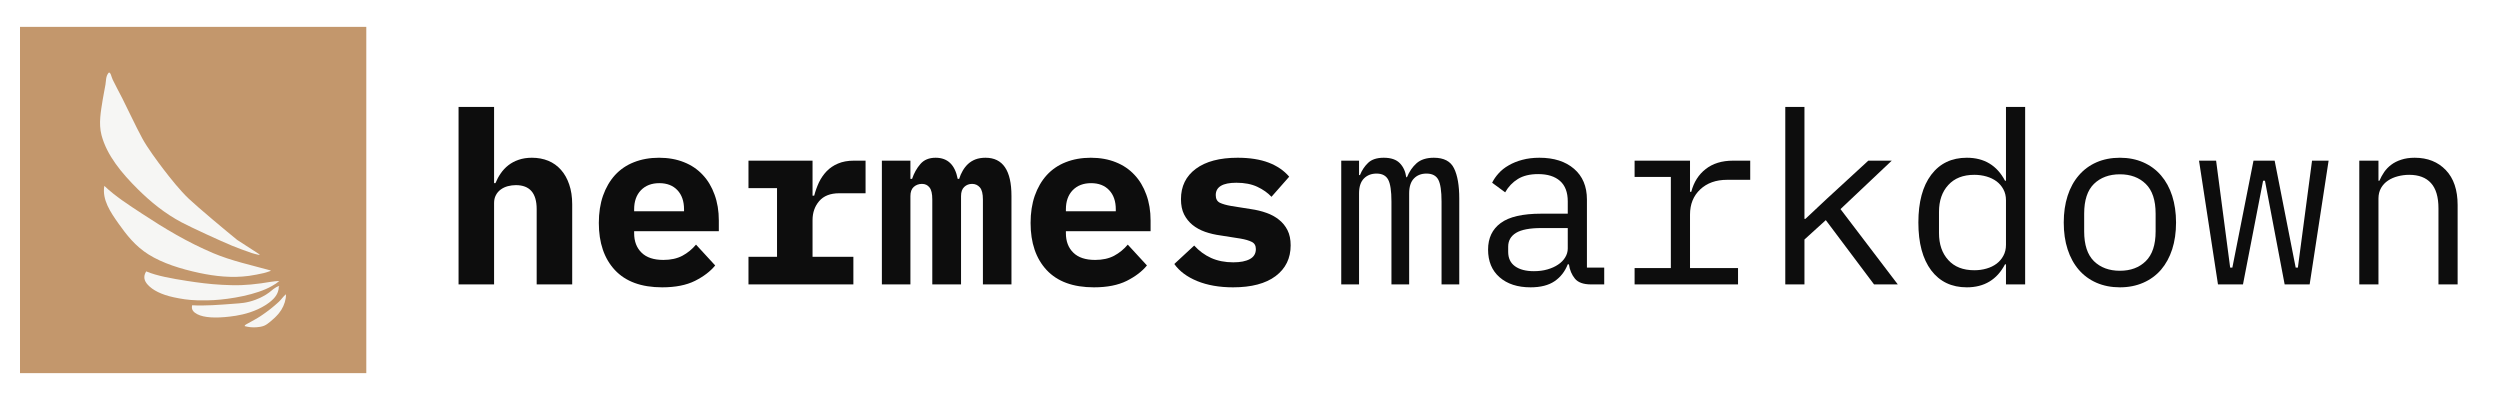
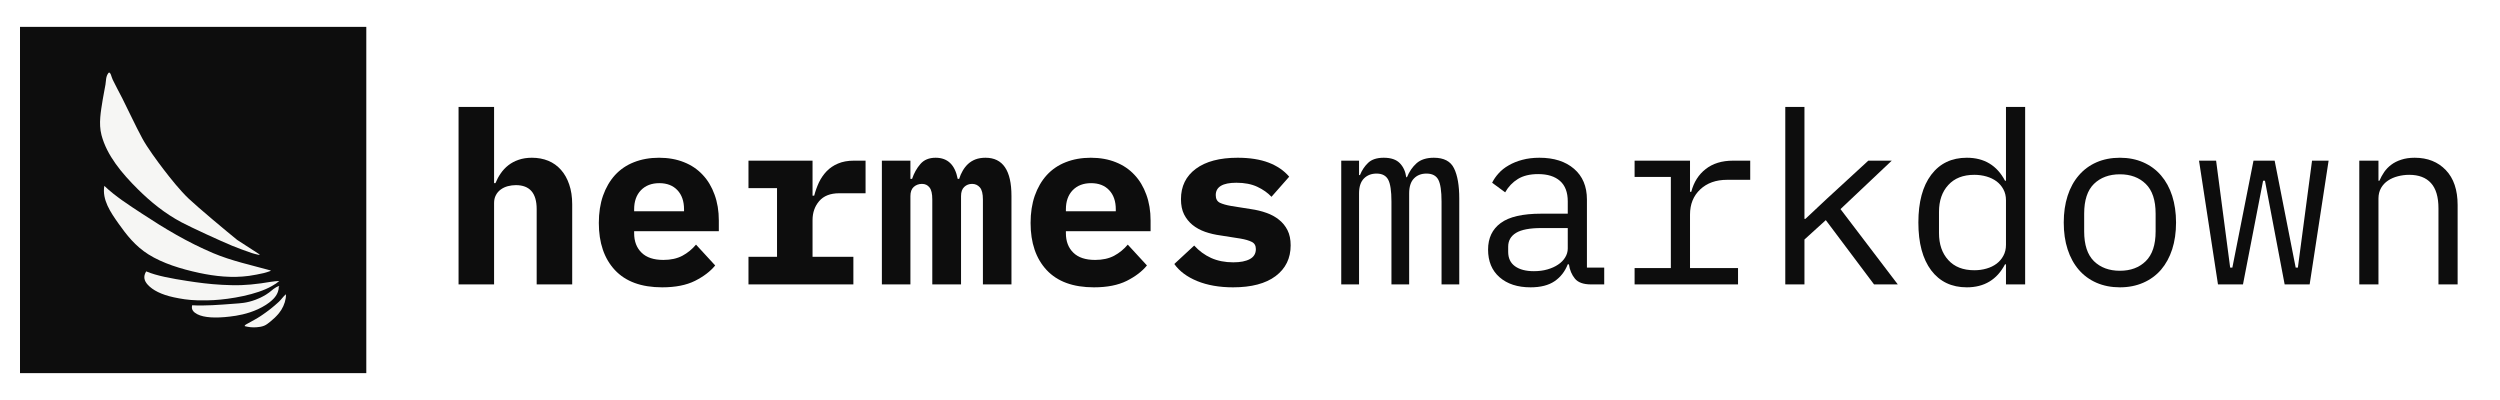
<svg xmlns="http://www.w3.org/2000/svg" width="500" zoomAndPan="magnify" viewBox="0 0 375 60" height="80" preserveAspectRatio="xMidYMid meet" version="1.0">
  <defs>
    <g />
    <clipPath id="25acb0c294">
      <path d="M 3 4.027 L 54.945 4.027 L 54.945 55.973 L 3 55.973 Z M 3 4.027 " clip-rule="nonzero" />
    </clipPath>
    <clipPath id="7dd32d9553">
      <path d="M 0 0.027 L 51.945 0.027 L 51.945 51.973 L 0 51.973 Z M 0 0.027 " clip-rule="nonzero" />
    </clipPath>
    <clipPath id="ac435fae51">
      <rect x="0" width="52" y="0" height="52" />
    </clipPath>
    <clipPath id="65487d5d2a">
      <rect x="0" width="174" y="0" height="48" />
    </clipPath>
    <clipPath id="849d2f1c4c">
      <path d="M 15.008 10.844 L 39 10.844 L 39 39 L 15.008 39 Z M 15.008 10.844 " clip-rule="nonzero" />
    </clipPath>
    <clipPath id="3a4ad8b863">
      <path d="M 15.008 27 L 41 27 L 41 42 L 15.008 42 Z M 15.008 27 " clip-rule="nonzero" />
    </clipPath>
    <clipPath id="405de4e207">
      <path d="M 36 44 L 42.758 44 L 42.758 49.094 L 36 49.094 Z M 36 44 " clip-rule="nonzero" />
    </clipPath>
    <clipPath id="b3c4856a58">
      <rect x="0" width="131" y="0" height="48" />
    </clipPath>
  </defs>
  <g clip-path="url(#25acb0c294)">
    <g transform="matrix(1, 0, 0, 1, 3, 4)">
      <g clip-path="url(#ac435fae51)">
        <g clip-path="url(#7dd32d9553)">
-           <path fill="#c3976c" d="M 0 0.027 L 51.945 0.027 L 51.945 51.973 L 0 51.973 Z M 0 0.027 " fill-opacity="1" fill-rule="nonzero" />
+           <path fill="#0d0d0d" d="M 0 0.027 L 51.945 0.027 L 51.945 51.973 L 0 51.973 Z M 0 0.027 " fill-opacity="1" fill-rule="nonzero" />
        </g>
      </g>
    </g>
  </g>
  <g transform="matrix(1, 0, 0, 1, 199, 6)">
    <g clip-path="url(#65487d5d2a)">
      <g fill="#0d0d0d" fill-opacity="1">
        <g transform="translate(0.248288, 36.66117)">
          <g>
            <path d="M 1.938 0 L 1.938 -18.562 L 4.609 -18.562 L 4.609 -16.406 L 4.75 -16.406 C 5.039 -17.125 5.445 -17.734 5.969 -18.234 C 6.5 -18.742 7.281 -19 8.312 -19 C 9.395 -19 10.195 -18.727 10.719 -18.188 C 11.25 -17.645 11.57 -16.941 11.688 -16.078 L 11.797 -16.078 C 12.141 -16.922 12.617 -17.617 13.234 -18.172 C 13.859 -18.723 14.723 -19 15.828 -19 C 17.336 -19 18.348 -18.469 18.859 -17.406 C 19.379 -16.352 19.641 -14.844 19.641 -12.875 L 19.641 0 L 16.984 0 L 16.984 -12.422 C 16.984 -14.004 16.82 -15.098 16.5 -15.703 C 16.176 -16.316 15.582 -16.625 14.719 -16.625 C 13.945 -16.625 13.32 -16.379 12.844 -15.891 C 12.363 -15.398 12.125 -14.648 12.125 -13.641 L 12.125 0 L 9.469 0 L 9.469 -12.422 C 9.469 -14.004 9.305 -15.098 8.984 -15.703 C 8.66 -16.316 8.078 -16.625 7.234 -16.625 C 6.461 -16.625 5.832 -16.379 5.344 -15.891 C 4.852 -15.398 4.609 -14.648 4.609 -13.641 L 4.609 0 Z M 1.938 0 " />
          </g>
        </g>
      </g>
      <g fill="#0d0d0d" fill-opacity="1">
        <g transform="translate(21.8361, 36.66117)">
          <g>
            <path d="M 17.812 0 C 16.688 0 15.883 -0.285 15.406 -0.859 C 14.926 -1.441 14.625 -2.16 14.5 -3.016 L 14.328 -3.016 C 13.91 -1.941 13.254 -1.098 12.359 -0.484 C 11.461 0.129 10.258 0.438 8.75 0.438 C 6.801 0.438 5.25 -0.066 4.094 -1.078 C 2.945 -2.086 2.375 -3.469 2.375 -5.219 C 2.375 -6.945 3.004 -8.273 4.266 -9.203 C 5.523 -10.141 7.555 -10.609 10.359 -10.609 L 14.328 -10.609 L 14.328 -12.453 C 14.328 -13.816 13.941 -14.836 13.172 -15.516 C 12.398 -16.203 11.305 -16.547 9.891 -16.547 C 8.648 -16.547 7.633 -16.301 6.844 -15.812 C 6.051 -15.32 5.414 -14.656 4.938 -13.812 L 2.984 -15.25 C 3.223 -15.738 3.547 -16.207 3.953 -16.656 C 4.359 -17.113 4.863 -17.516 5.469 -17.859 C 6.07 -18.211 6.754 -18.488 7.516 -18.688 C 8.285 -18.895 9.141 -19 10.078 -19 C 12.254 -19 13.984 -18.445 15.266 -17.344 C 16.555 -16.238 17.203 -14.703 17.203 -12.734 L 17.203 -2.516 L 19.797 -2.516 L 19.797 0 Z M 9.25 -1.984 C 9.988 -1.984 10.664 -2.07 11.281 -2.25 C 11.895 -2.426 12.426 -2.664 12.875 -2.969 C 13.332 -3.27 13.688 -3.629 13.938 -4.047 C 14.195 -4.461 14.328 -4.91 14.328 -5.391 L 14.328 -8.453 L 10.359 -8.453 C 8.629 -8.453 7.367 -8.211 6.578 -7.734 C 5.785 -7.254 5.391 -6.562 5.391 -5.656 L 5.391 -4.891 C 5.391 -3.93 5.734 -3.207 6.422 -2.719 C 7.109 -2.227 8.051 -1.984 9.25 -1.984 Z M 9.25 -1.984 " />
          </g>
        </g>
      </g>
      <g fill="#0d0d0d" fill-opacity="1">
        <g transform="translate(43.42391, 36.66117)">
          <g>
            <path d="M 2.766 -2.453 L 8.203 -2.453 L 8.203 -16.125 L 2.766 -16.125 L 2.766 -18.562 L 11.078 -18.562 L 11.078 -13.891 L 11.266 -13.891 C 11.648 -15.348 12.375 -16.488 13.438 -17.312 C 14.508 -18.145 15.875 -18.562 17.531 -18.562 L 20.109 -18.562 L 20.109 -15.688 L 16.625 -15.688 C 14.969 -15.688 13.629 -15.207 12.609 -14.25 C 11.586 -13.289 11.078 -12.031 11.078 -10.469 L 11.078 -2.453 L 18.281 -2.453 L 18.281 0 L 2.766 0 Z M 2.766 -2.453 " />
          </g>
        </g>
      </g>
      <g fill="#0d0d0d" fill-opacity="1">
        <g transform="translate(65.01172, 36.66117)">
          <g>
            <path d="M 3.781 -26.625 L 6.656 -26.625 L 6.656 -9.828 L 6.797 -9.828 L 10.047 -12.875 L 16.234 -18.562 L 19.75 -18.562 L 12.062 -11.297 L 20.656 0 L 17.094 0 L 9.859 -9.641 L 6.656 -6.734 L 6.656 0 L 3.781 0 Z M 3.781 -26.625 " />
          </g>
        </g>
      </g>
      <g fill="#0d0d0d" fill-opacity="1">
        <g transform="translate(86.59953, 36.66117)">
          <g>
            <path d="M 15.297 -3.016 L 15.156 -3.016 C 13.945 -0.711 12.035 0.438 9.422 0.438 C 7.148 0.438 5.367 -0.41 4.078 -2.109 C 2.797 -3.816 2.156 -6.207 2.156 -9.281 C 2.156 -12.352 2.797 -14.738 4.078 -16.438 C 5.367 -18.145 7.148 -19 9.422 -19 C 12.035 -19 13.945 -17.848 15.156 -15.547 L 15.297 -15.547 L 15.297 -26.625 L 18.172 -26.625 L 18.172 0 L 15.297 0 Z M 10.547 -2.125 C 11.191 -2.125 11.801 -2.207 12.375 -2.375 C 12.957 -2.539 13.461 -2.785 13.891 -3.109 C 14.316 -3.43 14.656 -3.828 14.906 -4.297 C 15.164 -4.766 15.297 -5.312 15.297 -5.938 L 15.297 -12.625 C 15.297 -13.25 15.164 -13.797 14.906 -14.266 C 14.656 -14.734 14.316 -15.129 13.891 -15.453 C 13.461 -15.773 12.957 -16.02 12.375 -16.188 C 11.801 -16.352 11.191 -16.438 10.547 -16.438 C 8.867 -16.438 7.566 -15.926 6.641 -14.906 C 5.711 -13.895 5.25 -12.551 5.25 -10.875 L 5.25 -7.703 C 5.25 -6.023 5.711 -4.676 6.641 -3.656 C 7.566 -2.633 8.867 -2.125 10.547 -2.125 Z M 10.547 -2.125 " />
          </g>
        </g>
      </g>
      <g fill="#0d0d0d" fill-opacity="1">
        <g transform="translate(108.1873, 36.66117)">
          <g>
            <path d="M 10.797 0.438 C 9.504 0.438 8.332 0.207 7.281 -0.25 C 6.238 -0.707 5.352 -1.359 4.625 -2.203 C 3.895 -3.055 3.336 -4.078 2.953 -5.266 C 2.566 -6.453 2.375 -7.789 2.375 -9.281 C 2.375 -10.75 2.566 -12.082 2.953 -13.281 C 3.336 -14.477 3.895 -15.5 4.625 -16.344 C 5.352 -17.195 6.238 -17.852 7.281 -18.312 C 8.332 -18.77 9.504 -19 10.797 -19 C 12.086 -19 13.254 -18.77 14.297 -18.312 C 15.348 -17.852 16.238 -17.195 16.969 -16.344 C 17.695 -15.5 18.254 -14.477 18.641 -13.281 C 19.023 -12.082 19.219 -10.75 19.219 -9.281 C 19.219 -7.789 19.023 -6.453 18.641 -5.266 C 18.254 -4.078 17.695 -3.055 16.969 -2.203 C 16.238 -1.359 15.348 -0.707 14.297 -0.25 C 13.254 0.207 12.086 0.438 10.797 0.438 Z M 10.797 -2.047 C 12.398 -2.047 13.691 -2.523 14.672 -3.484 C 15.66 -4.453 16.156 -5.941 16.156 -7.953 L 16.156 -10.609 C 16.156 -12.629 15.66 -14.117 14.672 -15.078 C 13.691 -16.035 12.398 -16.516 10.797 -16.516 C 9.191 -16.516 7.895 -16.035 6.906 -15.078 C 5.926 -14.117 5.438 -12.629 5.438 -10.609 L 5.438 -7.953 C 5.438 -5.941 5.926 -4.453 6.906 -3.484 C 7.895 -2.523 9.191 -2.047 10.797 -2.047 Z M 10.797 -2.047 " />
          </g>
        </g>
      </g>
      <g fill="#0d0d0d" fill-opacity="1">
        <g transform="translate(129.7751, 36.66117)">
          <g>
            <path d="M 1.078 -18.562 L 3.641 -18.562 L 5.75 -2.516 L 6.078 -2.516 L 9.25 -18.562 L 12.422 -18.562 L 15.578 -2.516 L 15.906 -2.516 L 18.031 -18.562 L 20.516 -18.562 L 17.672 0 L 13.922 0 L 10.969 -15.547 L 10.688 -15.547 L 7.672 0 L 3.922 0 Z M 1.078 -18.562 " />
          </g>
        </g>
      </g>
      <g fill="#0d0d0d" fill-opacity="1">
        <g transform="translate(151.363, 36.66117)">
          <g>
            <path d="M 3.531 0 L 3.531 -18.562 L 6.406 -18.562 L 6.406 -15.547 L 6.547 -15.547 C 6.742 -16.004 6.984 -16.441 7.266 -16.859 C 7.555 -17.273 7.91 -17.641 8.328 -17.953 C 8.742 -18.266 9.238 -18.516 9.812 -18.703 C 10.395 -18.898 11.07 -19 11.844 -19 C 13.781 -19 15.336 -18.379 16.516 -17.141 C 17.691 -15.91 18.281 -14.164 18.281 -11.906 L 18.281 0 L 15.406 0 L 15.406 -11.406 C 15.406 -13.113 15.031 -14.379 14.281 -15.203 C 13.539 -16.023 12.453 -16.438 11.016 -16.438 C 10.43 -16.438 9.863 -16.363 9.312 -16.219 C 8.77 -16.082 8.281 -15.867 7.844 -15.578 C 7.414 -15.297 7.066 -14.926 6.797 -14.469 C 6.535 -14.008 6.406 -13.477 6.406 -12.875 L 6.406 0 Z M 3.531 0 " />
          </g>
        </g>
      </g>
    </g>
  </g>
  <g clip-path="url(#849d2f1c4c)">
    <path fill="#f6f6f4" d="M 38.965 38.18 L 35.574 35.984 C 34.031 34.738 29.719 31.137 28.305 29.797 C 27.023 28.582 25.594 26.789 24.562 25.441 C 23.602 24.188 22.09 22.133 21.355 20.777 C 20.281 18.785 19.352 16.742 18.336 14.73 C 17.867 13.805 17.359 12.895 16.91 11.961 C 16.797 11.73 16.742 11.48 16.648 11.242 C 16.637 11.207 16.457 10.703 16.258 10.957 C 15.859 11.477 15.914 12.113 15.82 12.688 C 15.695 13.441 15.527 14.195 15.406 14.949 C 15.133 16.68 14.766 18.516 15.223 20.258 C 16.027 23.32 18.277 26.004 20.703 28.406 C 22.594 30.277 24.707 32.008 27.23 33.348 C 28.777 34.168 33.145 36.168 34.797 36.852 C 35.758 37.25 36.754 37.602 37.746 37.949 C 38.023 38.047 38.316 38.105 38.602 38.18 C 38.668 38.195 38.898 38.262 38.965 38.18 Z M 38.965 38.18 " fill-opacity="1" fill-rule="evenodd" />
  </g>
  <g clip-path="url(#3a4ad8b863)">
    <path fill="#f6f6f4" d="M 40.625 40.574 C 37.727 39.777 34.688 39.117 32.02 37.988 C 28.113 36.34 24.652 34.254 21.336 32.07 C 19.336 30.758 17.281 29.445 15.648 27.879 C 15.289 29.957 16.574 31.832 17.793 33.555 C 18.98 35.227 20.281 36.91 22.262 38.156 C 24.414 39.504 27.109 40.336 29.875 40.934 C 32.246 41.441 34.797 41.73 37.359 41.379 C 38.102 41.277 38.836 41.121 39.566 40.961 C 39.832 40.906 40.078 40.809 40.332 40.727 C 40.414 40.703 40.598 40.652 40.625 40.574 Z M 40.625 40.574 " fill-opacity="1" fill-rule="evenodd" />
  </g>
  <path fill="#f6f6f4" d="M 41.898 42.145 C 41.078 42.172 40.051 42.371 39.125 42.504 C 38.082 42.648 37.094 42.738 36.191 42.77 C 35.207 42.805 34.102 42.762 33.324 42.723 C 31.398 42.621 29.719 42.395 28.098 42.145 C 25.785 41.785 23.516 41.383 21.93 40.707 C 21.426 41.516 21.66 42.152 22.156 42.703 C 22.898 43.523 24.203 44.199 26.078 44.598 C 27.109 44.816 28.195 45.012 29.598 45.047 C 30.055 45.059 30.531 45.062 31.023 45.055 C 31.359 45.051 31.715 45.035 32.078 45.016 C 34.543 44.875 38.52 44.219 40.789 42.902 C 41.309 42.602 41.57 42.438 41.898 42.145 Z M 41.898 42.145 " fill-opacity="1" fill-rule="evenodd" />
  <path fill="#f6f6f4" d="M 41.898 42.891 C 41.266 43.055 40.742 43.594 40.371 43.875 C 39.797 44.309 39.043 44.691 38.332 44.961 C 36.98 45.469 36.027 45.488 35.148 45.555 C 32.914 45.727 30.676 45.902 28.824 45.789 C 28.645 46.453 29.047 46.848 29.602 47.137 C 30.602 47.656 32.34 47.742 34.469 47.488 C 34.77 47.449 35.074 47.414 35.398 47.359 C 36.59 47.16 38.305 46.746 39.898 45.723 C 40.078 45.605 40.246 45.488 40.398 45.371 C 41.477 44.547 41.684 43.883 41.793 43.375 C 41.828 43.215 41.754 43.098 41.898 42.891 Z M 41.898 42.891 " fill-opacity="1" fill-rule="evenodd" />
  <g clip-path="url(#405de4e207)">
    <path fill="#f6f6f4" d="M 42.879 44.141 C 42.5 44.461 42.207 44.91 41.844 45.254 C 40.98 46.055 40.074 46.758 39.145 47.375 C 38.473 47.824 37.781 48.18 37.098 48.559 C 37.004 48.609 36.852 48.691 36.762 48.77 C 36.715 48.809 36.688 48.883 36.719 48.926 C 37.273 49.066 37.859 49.137 38.465 49.09 C 38.848 49.059 39.242 49.016 39.633 48.855 C 39.949 48.727 40.246 48.484 40.535 48.254 C 40.996 47.887 41.438 47.469 41.836 46.988 C 42.352 46.367 42.73 45.543 42.855 44.75 C 42.895 44.52 42.887 44.461 42.891 44.238 C 42.891 44.207 42.895 44.164 42.879 44.141 Z M 42.879 44.141 " fill-opacity="1" fill-rule="evenodd" />
  </g>
  <g transform="matrix(1, 0, 0, 1, 66, 6)">
    <g clip-path="url(#b3c4856a58)">
      <g fill="#0d0d0d" fill-opacity="1">
        <g transform="translate(0.43965, 36.66117)">
          <g>
            <path d="M 2.344 -26.625 L 7.672 -26.625 L 7.672 -15.188 L 7.875 -15.188 C 8.094 -15.719 8.359 -16.207 8.672 -16.656 C 8.984 -17.113 9.359 -17.516 9.797 -17.859 C 10.242 -18.211 10.758 -18.488 11.344 -18.688 C 11.938 -18.895 12.602 -19 13.344 -19 C 14.238 -19 15.055 -18.848 15.797 -18.547 C 16.535 -18.242 17.172 -17.789 17.703 -17.188 C 18.234 -16.594 18.645 -15.863 18.938 -15 C 19.238 -14.133 19.391 -13.141 19.391 -12.016 L 19.391 0 L 14.062 0 L 14.062 -11.297 C 14.062 -13.691 13.02 -14.891 10.938 -14.891 C 10.531 -14.891 10.129 -14.836 9.734 -14.734 C 9.336 -14.629 8.984 -14.461 8.672 -14.234 C 8.359 -14.004 8.113 -13.719 7.938 -13.375 C 7.758 -13.039 7.672 -12.648 7.672 -12.203 L 7.672 0 L 2.344 0 Z M 2.344 -26.625 " />
          </g>
        </g>
      </g>
      <g fill="#0d0d0d" fill-opacity="1">
        <g transform="translate(22.02746, 36.66117)">
          <g>
            <path d="M 11.297 0.438 C 8.18 0.438 5.816 -0.426 4.203 -2.156 C 2.598 -3.883 1.797 -6.238 1.797 -9.219 C 1.797 -10.727 2.004 -12.086 2.422 -13.297 C 2.848 -14.504 3.445 -15.535 4.219 -16.391 C 5 -17.242 5.945 -17.891 7.062 -18.328 C 8.188 -18.773 9.441 -19 10.828 -19 C 12.223 -19 13.473 -18.773 14.578 -18.328 C 15.68 -17.891 16.613 -17.258 17.375 -16.438 C 18.145 -15.625 18.738 -14.633 19.156 -13.469 C 19.582 -12.312 19.797 -11.016 19.797 -9.578 L 19.797 -7.984 L 7.094 -7.984 L 7.094 -7.672 C 7.094 -6.461 7.461 -5.492 8.203 -4.766 C 8.941 -4.035 10.035 -3.672 11.484 -3.672 C 12.586 -3.672 13.535 -3.879 14.328 -4.297 C 15.117 -4.723 15.801 -5.281 16.375 -5.969 L 19.25 -2.844 C 18.531 -1.957 17.52 -1.188 16.219 -0.531 C 14.926 0.113 13.285 0.438 11.297 0.438 Z M 10.875 -15.188 C 9.719 -15.188 8.797 -14.832 8.109 -14.125 C 7.43 -13.414 7.094 -12.461 7.094 -11.266 L 7.094 -10.969 L 14.578 -10.969 L 14.578 -11.266 C 14.578 -12.484 14.242 -13.441 13.578 -14.141 C 12.922 -14.836 12.02 -15.188 10.875 -15.188 Z M 10.875 -15.188 " />
          </g>
        </g>
      </g>
      <g fill="#0d0d0d" fill-opacity="1">
        <g transform="translate(43.61527, 36.66117)">
          <g>
            <path d="M 2.656 -4.141 L 6.938 -4.141 L 6.938 -14.438 L 2.656 -14.438 L 2.656 -18.562 L 12.266 -18.562 L 12.266 -13.312 L 12.516 -13.312 C 12.691 -13.988 12.926 -14.645 13.219 -15.281 C 13.52 -15.914 13.906 -16.477 14.375 -16.969 C 14.844 -17.457 15.41 -17.844 16.078 -18.125 C 16.754 -18.414 17.547 -18.562 18.453 -18.562 L 20.219 -18.562 L 20.219 -13.672 L 16.266 -13.672 C 14.941 -13.672 13.941 -13.281 13.266 -12.5 C 12.598 -11.719 12.266 -10.766 12.266 -9.641 L 12.266 -4.141 L 18.391 -4.141 L 18.391 0 L 2.656 0 Z M 2.656 -4.141 " />
          </g>
        </g>
      </g>
      <g fill="#0d0d0d" fill-opacity="1">
        <g transform="translate(65.20308, 36.66117)">
          <g>
            <path d="M 1.078 0 L 1.078 -18.562 L 5.359 -18.562 L 5.359 -15.828 L 5.609 -15.828 C 5.898 -16.691 6.316 -17.438 6.859 -18.062 C 7.398 -18.688 8.16 -19 9.141 -19 C 10.941 -19 12.047 -17.941 12.453 -15.828 L 12.672 -15.828 C 12.805 -16.266 12.984 -16.672 13.203 -17.047 C 13.422 -17.43 13.688 -17.77 14 -18.062 C 14.312 -18.352 14.68 -18.582 15.109 -18.75 C 15.547 -18.914 16.051 -19 16.625 -19 C 19.219 -19 20.516 -17.094 20.516 -13.281 L 20.516 0 L 16.234 0 L 16.234 -12.734 C 16.234 -13.598 16.082 -14.203 15.781 -14.547 C 15.477 -14.898 15.086 -15.078 14.609 -15.078 C 14.148 -15.078 13.758 -14.926 13.438 -14.625 C 13.113 -14.32 12.953 -13.863 12.953 -13.25 L 12.953 0 L 8.641 0 L 8.641 -12.734 C 8.641 -13.598 8.5 -14.203 8.219 -14.547 C 7.945 -14.898 7.57 -15.078 7.094 -15.078 C 6.613 -15.078 6.203 -14.926 5.859 -14.625 C 5.523 -14.32 5.359 -13.863 5.359 -13.25 L 5.359 0 Z M 1.078 0 " />
          </g>
        </g>
      </g>
      <g fill="#0d0d0d" fill-opacity="1">
        <g transform="translate(86.79089, 36.66117)">
          <g>
            <path d="M 11.297 0.438 C 8.18 0.438 5.816 -0.426 4.203 -2.156 C 2.598 -3.883 1.797 -6.238 1.797 -9.219 C 1.797 -10.727 2.004 -12.086 2.422 -13.297 C 2.848 -14.504 3.445 -15.535 4.219 -16.391 C 5 -17.242 5.945 -17.891 7.062 -18.328 C 8.188 -18.773 9.441 -19 10.828 -19 C 12.223 -19 13.473 -18.773 14.578 -18.328 C 15.68 -17.891 16.613 -17.258 17.375 -16.438 C 18.145 -15.625 18.738 -14.633 19.156 -13.469 C 19.582 -12.312 19.797 -11.016 19.797 -9.578 L 19.797 -7.984 L 7.094 -7.984 L 7.094 -7.672 C 7.094 -6.461 7.461 -5.492 8.203 -4.766 C 8.941 -4.035 10.035 -3.672 11.484 -3.672 C 12.586 -3.672 13.535 -3.879 14.328 -4.297 C 15.117 -4.723 15.801 -5.281 16.375 -5.969 L 19.25 -2.844 C 18.531 -1.957 17.52 -1.188 16.219 -0.531 C 14.926 0.113 13.285 0.438 11.297 0.438 Z M 10.875 -15.188 C 9.719 -15.188 8.797 -14.832 8.109 -14.125 C 7.43 -13.414 7.094 -12.461 7.094 -11.266 L 7.094 -10.969 L 14.578 -10.969 L 14.578 -11.266 C 14.578 -12.484 14.242 -13.441 13.578 -14.141 C 12.922 -14.836 12.02 -15.188 10.875 -15.188 Z M 10.875 -15.188 " />
          </g>
        </g>
      </g>
      <g fill="#0d0d0d" fill-opacity="1">
        <g transform="translate(108.3787, 36.66117)">
          <g>
            <path d="M 10.578 0.438 C 8.516 0.438 6.723 0.121 5.203 -0.5 C 3.68 -1.125 2.535 -1.977 1.766 -3.062 L 4.75 -5.828 C 5.469 -5.035 6.312 -4.414 7.281 -3.969 C 8.258 -3.531 9.367 -3.312 10.609 -3.312 C 11.672 -3.312 12.5 -3.473 13.094 -3.797 C 13.695 -4.117 14 -4.617 14 -5.297 C 14 -5.816 13.797 -6.176 13.391 -6.375 C 12.984 -6.582 12.414 -6.75 11.688 -6.875 L 8.703 -7.344 C 7.867 -7.457 7.094 -7.641 6.375 -7.891 C 5.656 -8.148 5.031 -8.492 4.5 -8.922 C 3.969 -9.359 3.547 -9.883 3.234 -10.5 C 2.922 -11.125 2.766 -11.883 2.766 -12.781 C 2.766 -14.719 3.508 -16.238 5 -17.344 C 6.488 -18.445 8.578 -19 11.266 -19 C 13.086 -19 14.641 -18.754 15.922 -18.266 C 17.203 -17.773 18.227 -17.07 19 -16.156 L 16.344 -13.141 C 15.789 -13.734 15.082 -14.234 14.219 -14.641 C 13.352 -15.047 12.305 -15.25 11.078 -15.25 C 9.016 -15.25 7.984 -14.629 7.984 -13.391 C 7.984 -12.836 8.188 -12.457 8.594 -12.25 C 9.008 -12.051 9.578 -11.891 10.297 -11.766 L 13.25 -11.297 C 14.082 -11.18 14.859 -10.992 15.578 -10.734 C 16.297 -10.484 16.926 -10.141 17.469 -9.703 C 18.008 -9.273 18.438 -8.75 18.75 -8.125 C 19.062 -7.508 19.219 -6.754 19.219 -5.859 C 19.219 -3.922 18.469 -2.383 16.969 -1.25 C 15.469 -0.125 13.336 0.438 10.578 0.438 Z M 10.578 0.438 " />
          </g>
        </g>
      </g>
    </g>
  </g>
</svg>
